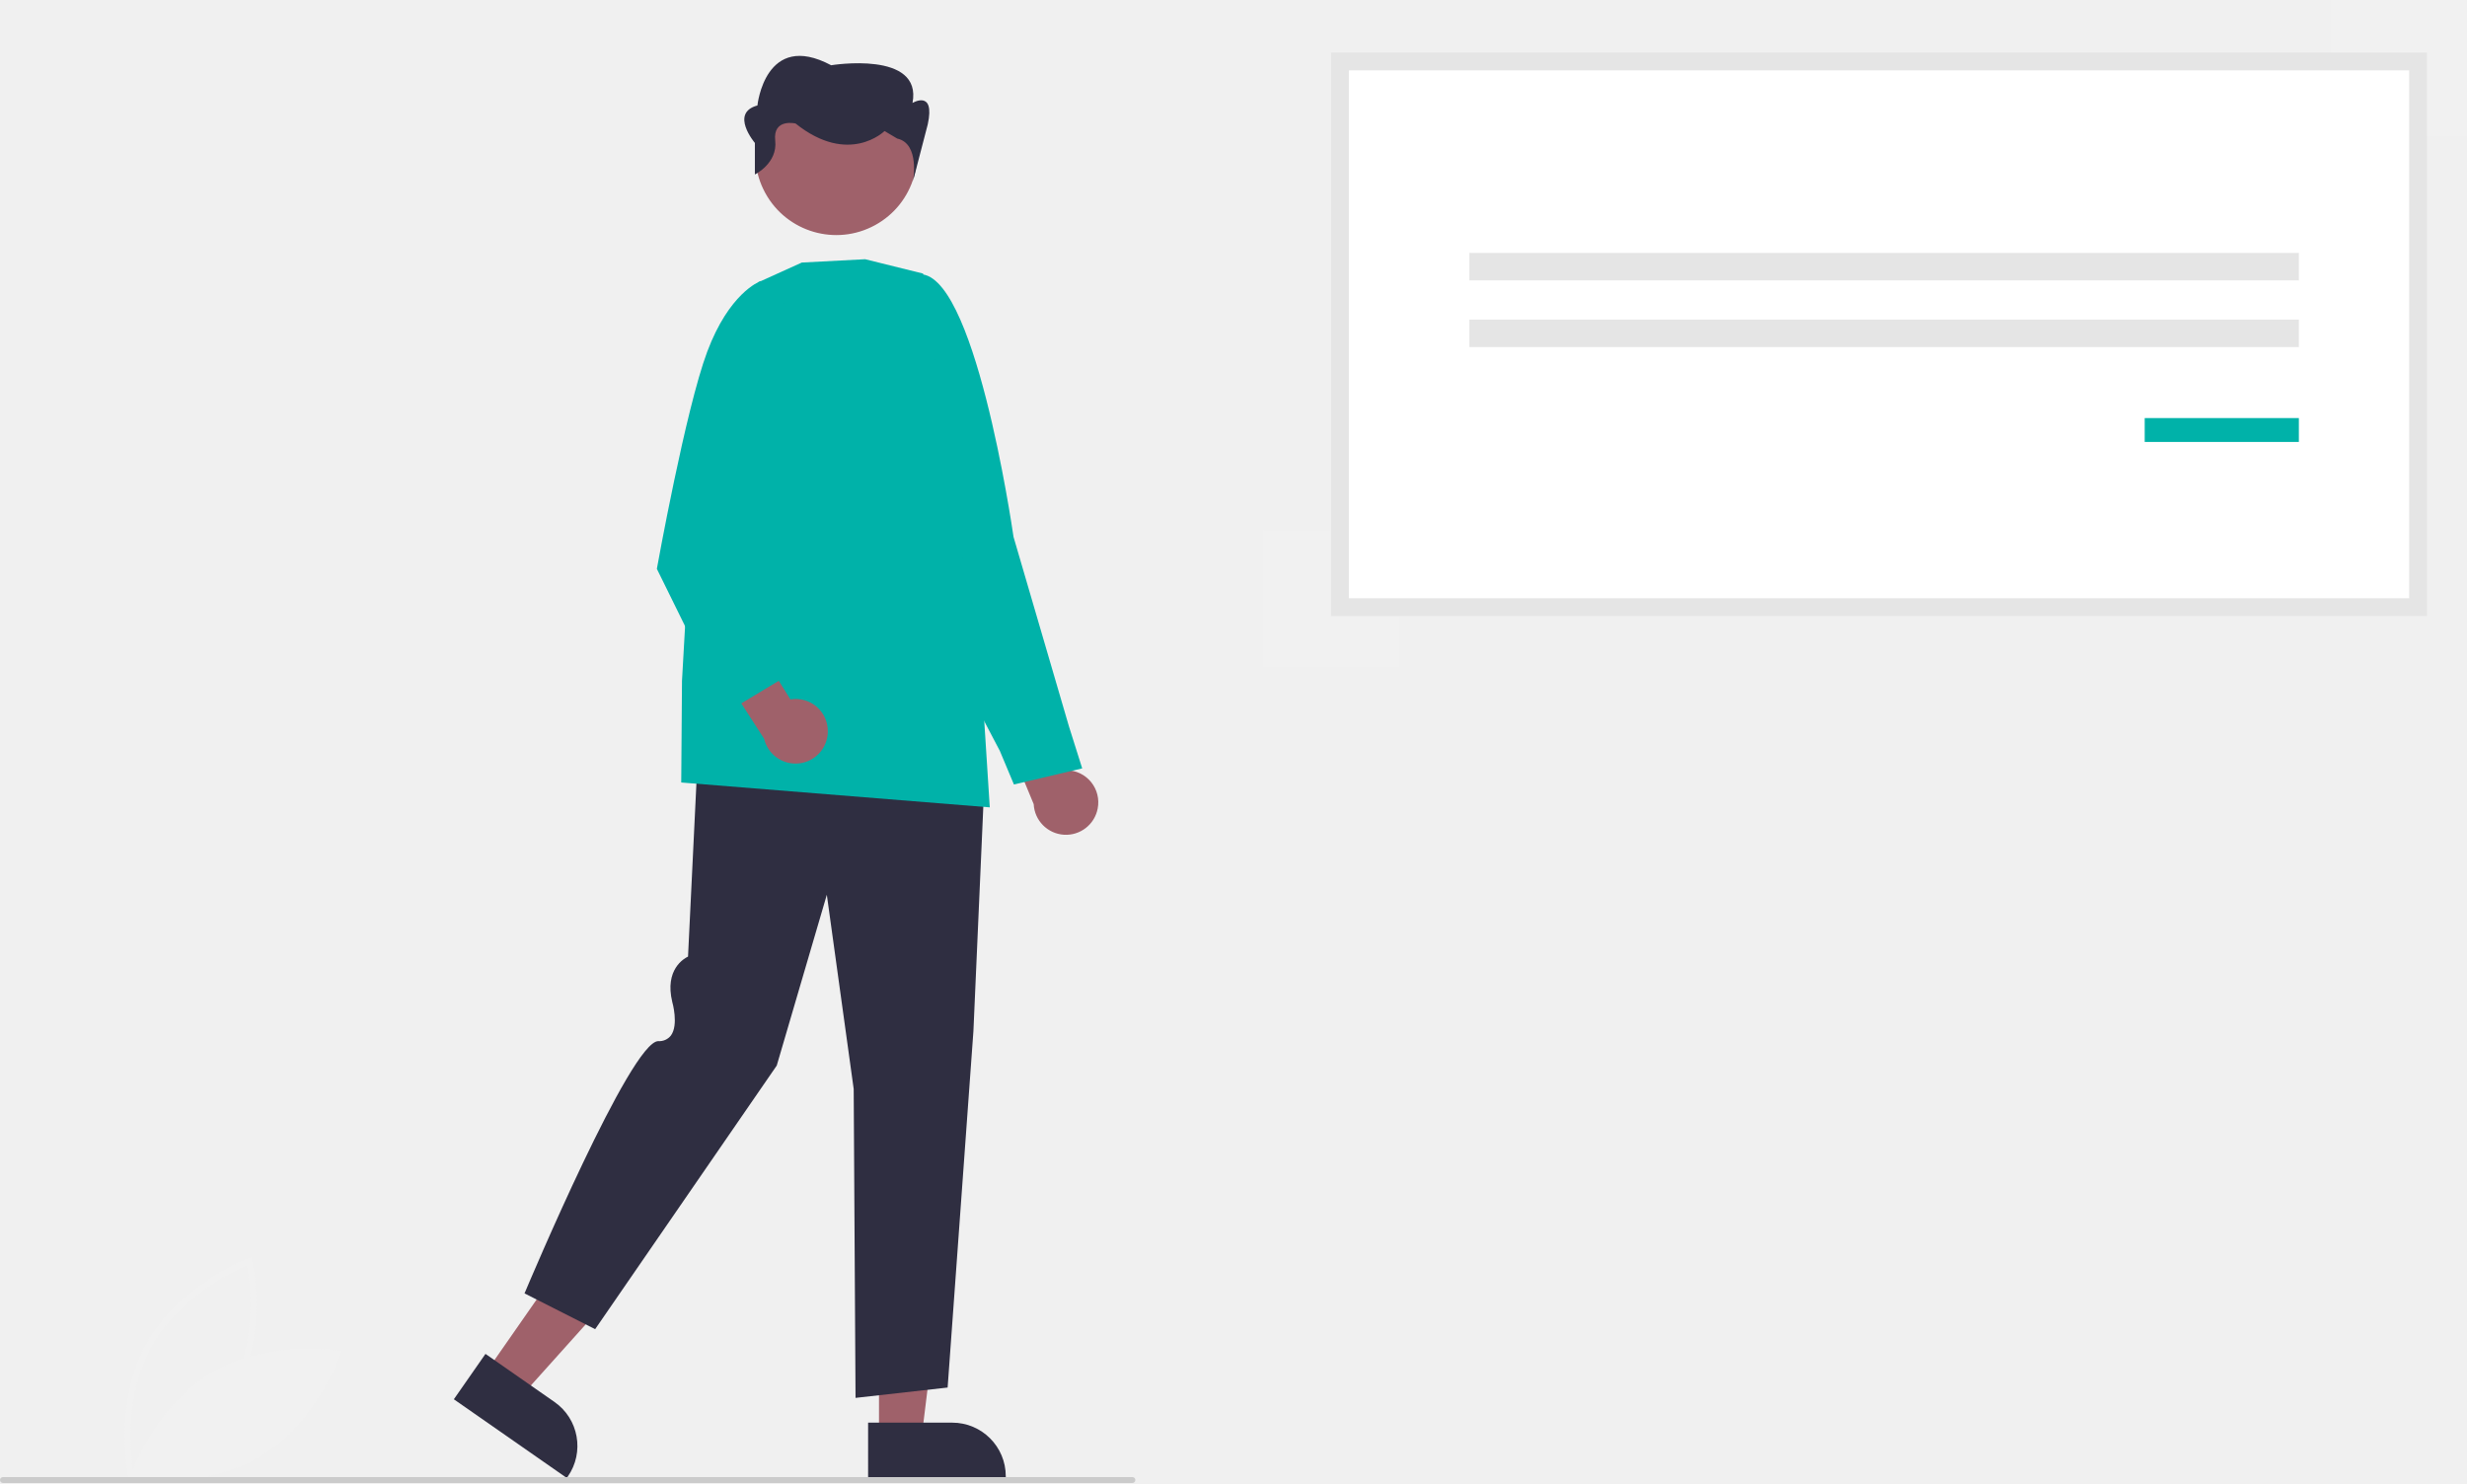
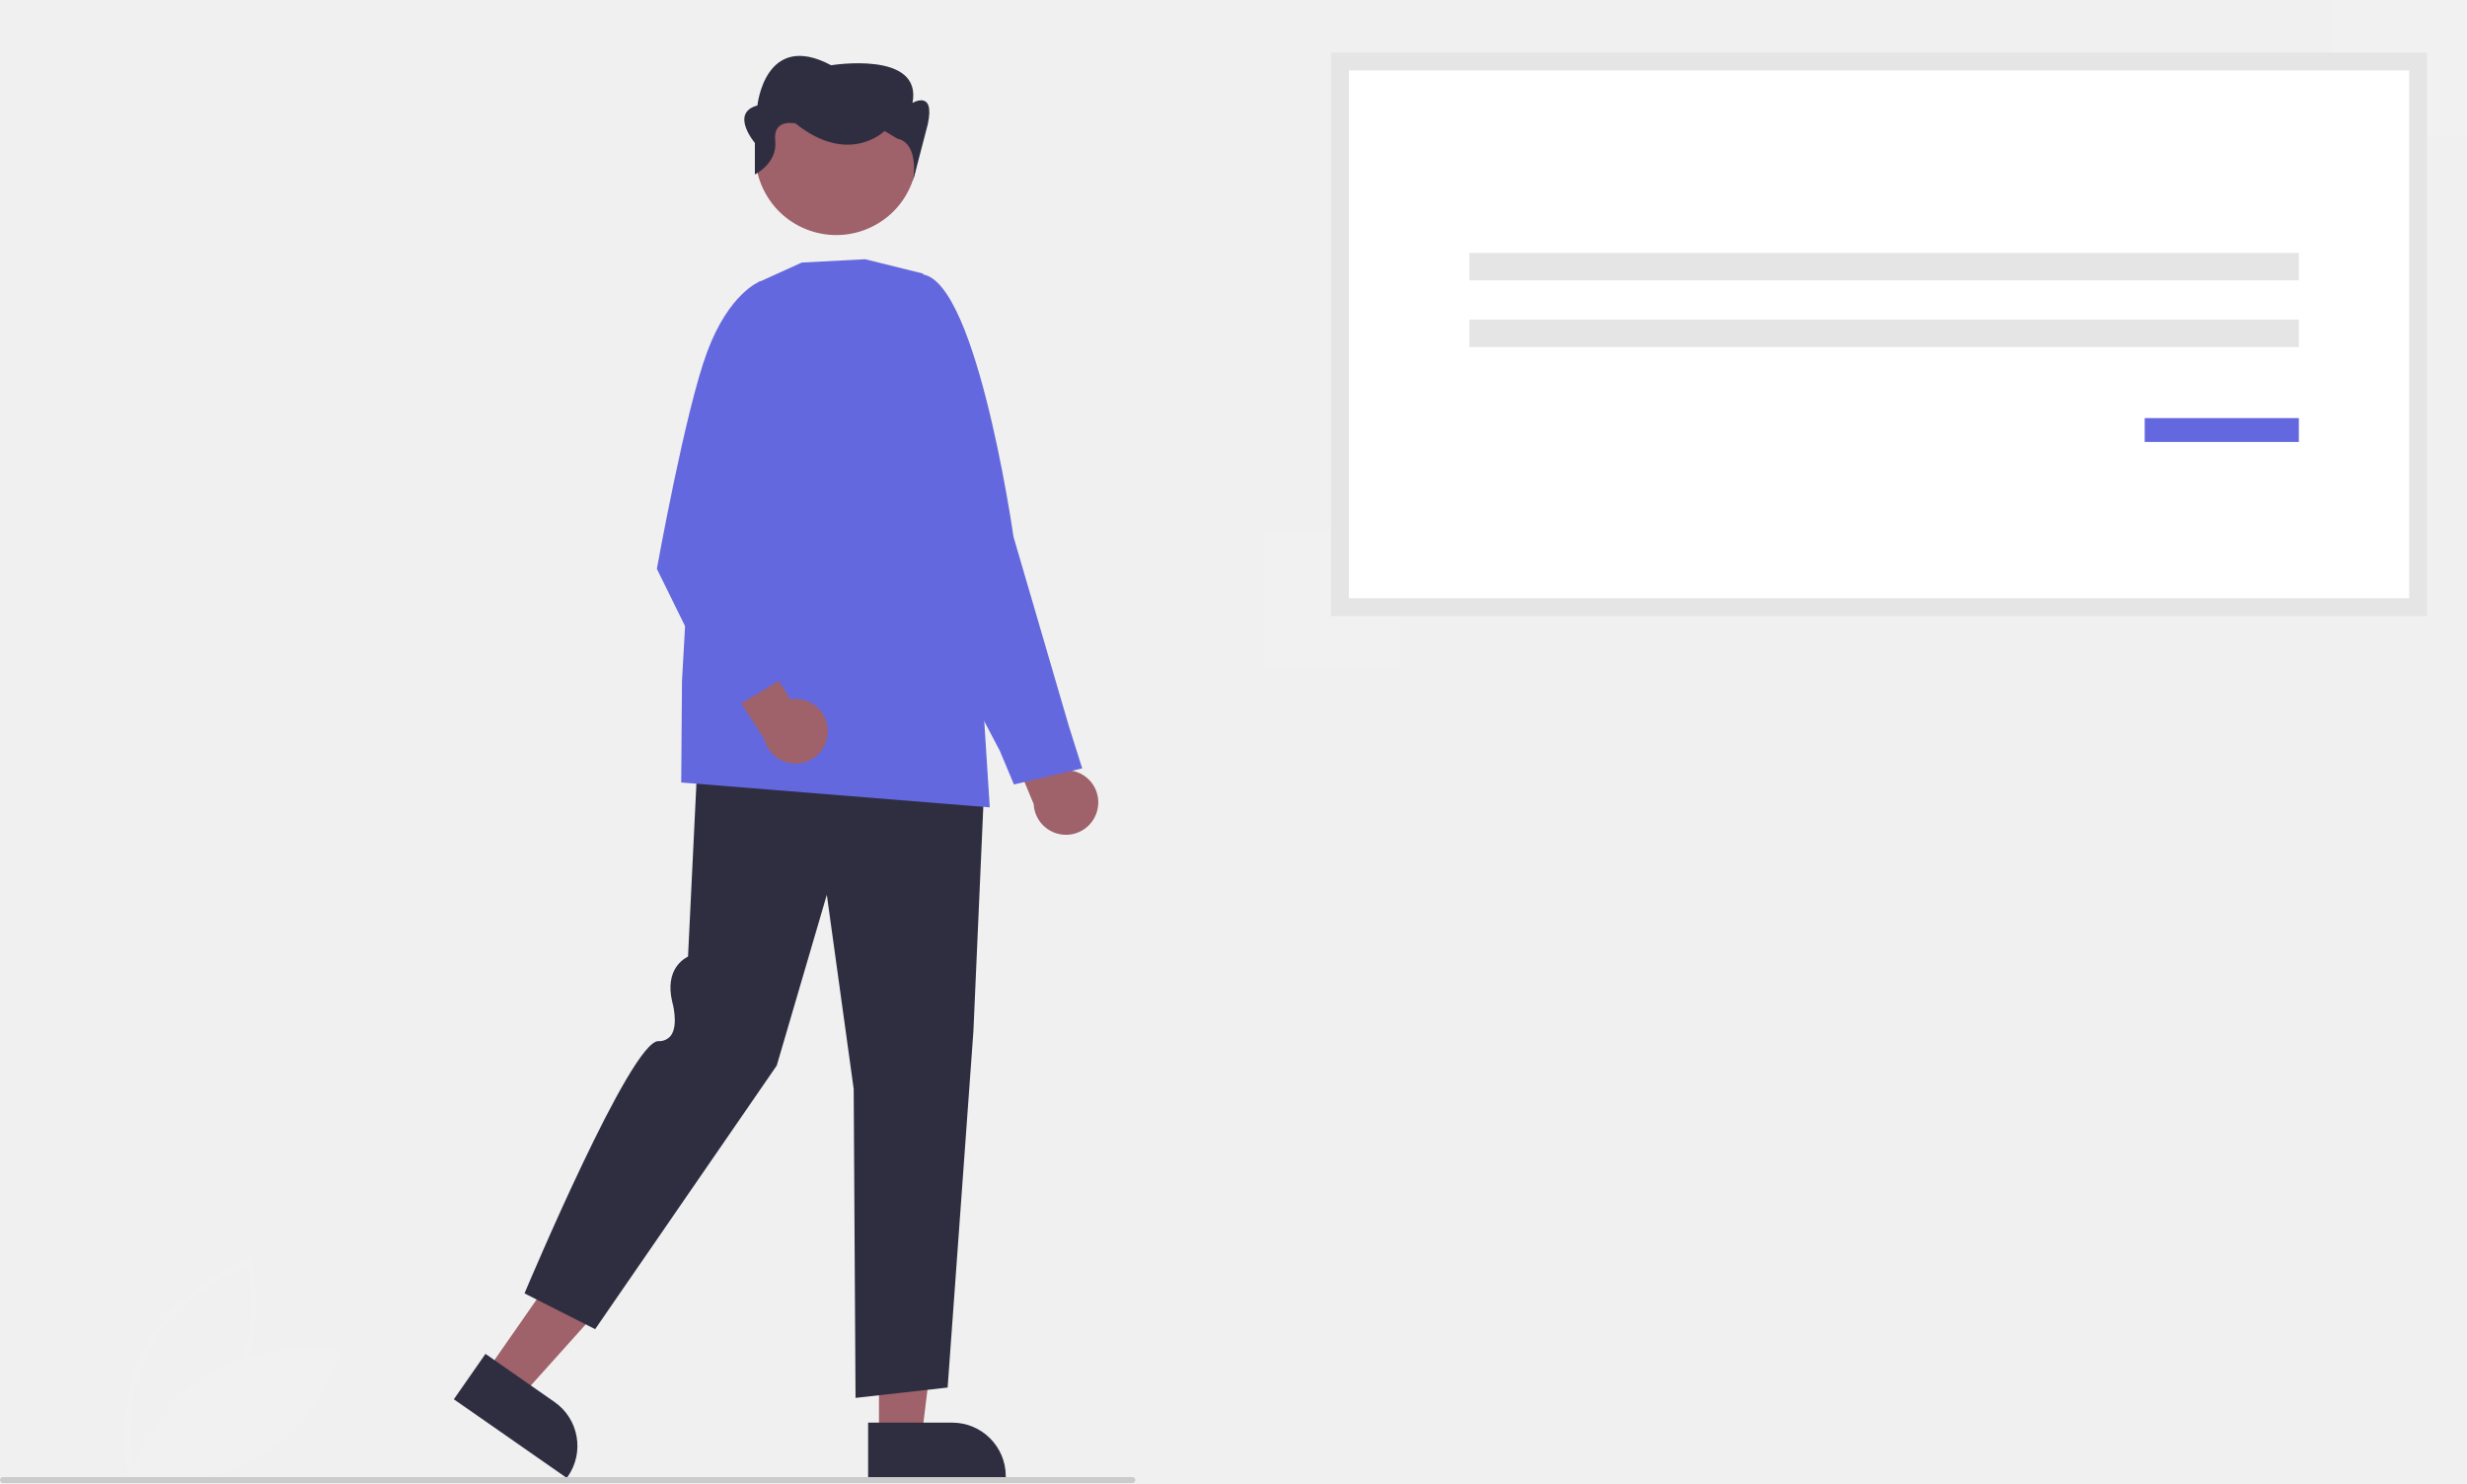
<svg xmlns="http://www.w3.org/2000/svg" id="ea5e03e3-9574-4d13-87c6-536b7dd50c0f" data-name="Layer 1" width="832.206" height="500.356" viewBox="0 0 832.206 500.356">
  <path d="M227.317,699.06c-.056-.245-5.44-24.798,5.556-45.19,10.996-20.392,34.468-29.385,34.704-29.474l1.073-.402.253,1.118c.056.245,5.44,24.798-5.556,45.19-10.996,20.392-34.468,29.385-34.704,29.474l-1.073.402Zm39.862-72.338c-4.702,2.022-23.258,10.874-32.545,28.097-9.288,17.225-6.486,37.594-5.592,42.631,4.7-2.018,23.249-10.855,32.545-28.097C270.874,652.129,268.072,631.762,267.178,626.722Z" transform="translate(-183.897 -199.8219)" fill="#f1f1f1" />
  <path d="M254.944,663.149c-19.761,11.889-27.371,35.503-27.371,35.503s24.428,4.339,44.188-7.55,27.371-35.503,27.371-35.503S274.704,651.26,254.944,663.149Z" transform="translate(-183.897 -199.8219)" fill="#f1f1f1" />
  <path d="M554.193,472.564a10.837,10.837,0,0,0-10.48-12.897l-9.151-23.012-15.341,2.15,13.379,32.317a10.896,10.896,0,0,0,21.592,1.443Z" transform="translate(-183.897 -199.8219)" fill="#9f616a" />
-   <path d="M525.93,464.479l-4.753-11.335-29.621-56.385,1.611-104.332.309-.041c18.954-2.504,31.778,84.829,32.315,88.548l18.716,64.008,4.455,14.108Z" transform="translate(-183.897 -199.8219)" fill="#00b2a9" />
+   <path d="M525.93,464.479l-4.753-11.335-29.621-56.385,1.611-104.332.309-.041c18.954-2.504,31.778,84.829,32.315,88.548l18.716,64.008,4.455,14.108Z" transform="translate(-183.897 -199.8219)" fill="#6468de" />
  <polygon points="296.518 484.658 310.92 484.657 317.771 429.106 296.515 429.107 296.518 484.658" fill="#9f616a" />
  <path d="M476.741,679.778l28.363-.001h.001a18.076,18.076,0,0,1,18.075,18.075v.587l-46.438.002Z" transform="translate(-183.897 -199.8219)" fill="#2f2e41" />
  <polygon points="164.095 462.715 175.912 470.949 213.294 429.291 195.854 417.138 164.095 462.715" fill="#9f616a" />
  <path d="M347.667,656.579l23.271,16.216.001.001a18.076,18.076,0,0,1,4.495,25.164l-.336.482L336.997,671.891Z" transform="translate(-183.897 -199.8219)" fill="#2f2e41" />
  <path d="M472.5,671.422l-.622-104.21L462.815,501.686,445.92,559.31l-.033.047-61.225,88.885-23.823-12.07.131-.31c1.456-3.463,35.762-84.794,44.983-84.794a4.98,4.98,0,0,0,4.242-1.864c2.706-3.614.502-11.283.48-11.36-2.64-10.946,3.997-14.674,5.319-15.296l3.556-73.397.369.025,96.39,6.761-4.044,91.766-8.699,120.232-.299.034Z" transform="translate(-183.897 -199.8219)" fill="#2f2e41" />
-   <path d="M517.781,472.202l-.417-.034L413.7,463.812l.256-34.3,5.074-89.558.029-.062,20.663-44.859,14.647-6.633,21.37-1.125.052.013,19.503,4.832,20.288,145.639Z" transform="translate(-183.897 -199.8219)" fill="#00b2a9" />
+   <path d="M517.781,472.202l-.417-.034L413.7,463.812l.256-34.3,5.074-89.558.029-.062,20.663-44.859,14.647-6.633,21.37-1.125.052.013,19.503,4.832,20.288,145.639Z" transform="translate(-183.897 -199.8219)" fill="#6468de" />
  <circle cx="465.995" cy="251.83" r="27.294" transform="translate(-247.5841 54.55847) rotate(-28.66324)" fill="#9f616a" />
  <path d="M438.546,258.681v-10.634s-8.576-10.1.858-12.645c0,0,2.573-25.443,24.87-13.57,0,0,30.873-5.089,27.443,12.721,0,0,7.718-4.65,5.146,7.224L491.887,260.904s2.403-12.634-5.315-14.33l-4.288-2.544s-12.006,11.873-30.016-2.544c0,0-7.718-1.842-6.861,5.791S438.546,258.681,438.546,258.681Z" transform="translate(-183.897 -199.8219)" fill="#2f2e41" />
  <path d="M463.154,446.587a10.837,10.837,0,0,0-12.624-10.807l-13.132-20.997-14.706,4.868,18.961,29.391a10.896,10.896,0,0,0,21.5-2.456Z" transform="translate(-183.897 -199.8219)" fill="#9f616a" />
-   <path d="M429.236,439.969l-23.758-48.235.021-.117c.096-.534,9.659-53.634,16.973-73.152,7.36-19.641,17.436-23.585,17.861-23.743l.213-.079,9.034,8.665-12.514,83.527,13.489,40.284Z" transform="translate(-183.897 -199.8219)" fill="#00b2a9" />
+   <path d="M429.236,439.969l-23.758-48.235.021-.117c.096-.534,9.659-53.634,16.973-73.152,7.36-19.641,17.436-23.585,17.861-23.743l.213-.079,9.034,8.665-12.514,83.527,13.489,40.284Z" transform="translate(-183.897 -199.8219)" fill="#6468de" />
  <rect x="786.206" width="46" height="46" fill="#f1f1f1" />
  <rect x="426.206" y="179" width="46" height="46" fill="#f1f1f1" />
  <path d="M635.922,404.665H999.597V220.556H635.922Z" transform="translate(-183.897 -199.8219)" fill="#fff" />
  <path d="M1002.597,407.665H632.922V217.556h369.675Zm-363.675-6h357.675V223.556H638.922Z" transform="translate(-183.897 -199.8219)" fill="#e5e5e5" />
  <rect x="495.678" y="85.316" width="279.806" height="9.279" fill="#e5e5e5" />
  <rect x="495.678" y="107.819" width="279.806" height="9.279" fill="#e5e5e5" />
-   <rect x="723.484" y="141.045" width="52" height="8.053" fill="#00b2a9" />
+   <rect x="723.484" y="141.045" width="52" height="8.053" fill="#6468de" />
  <path d="M565.897,700.138h-381a1,1,0,1,1,0-2h381a1,1,0,0,1,0,2Z" transform="translate(-183.897 -199.8219)" fill="#cbcbcb" />
</svg>
